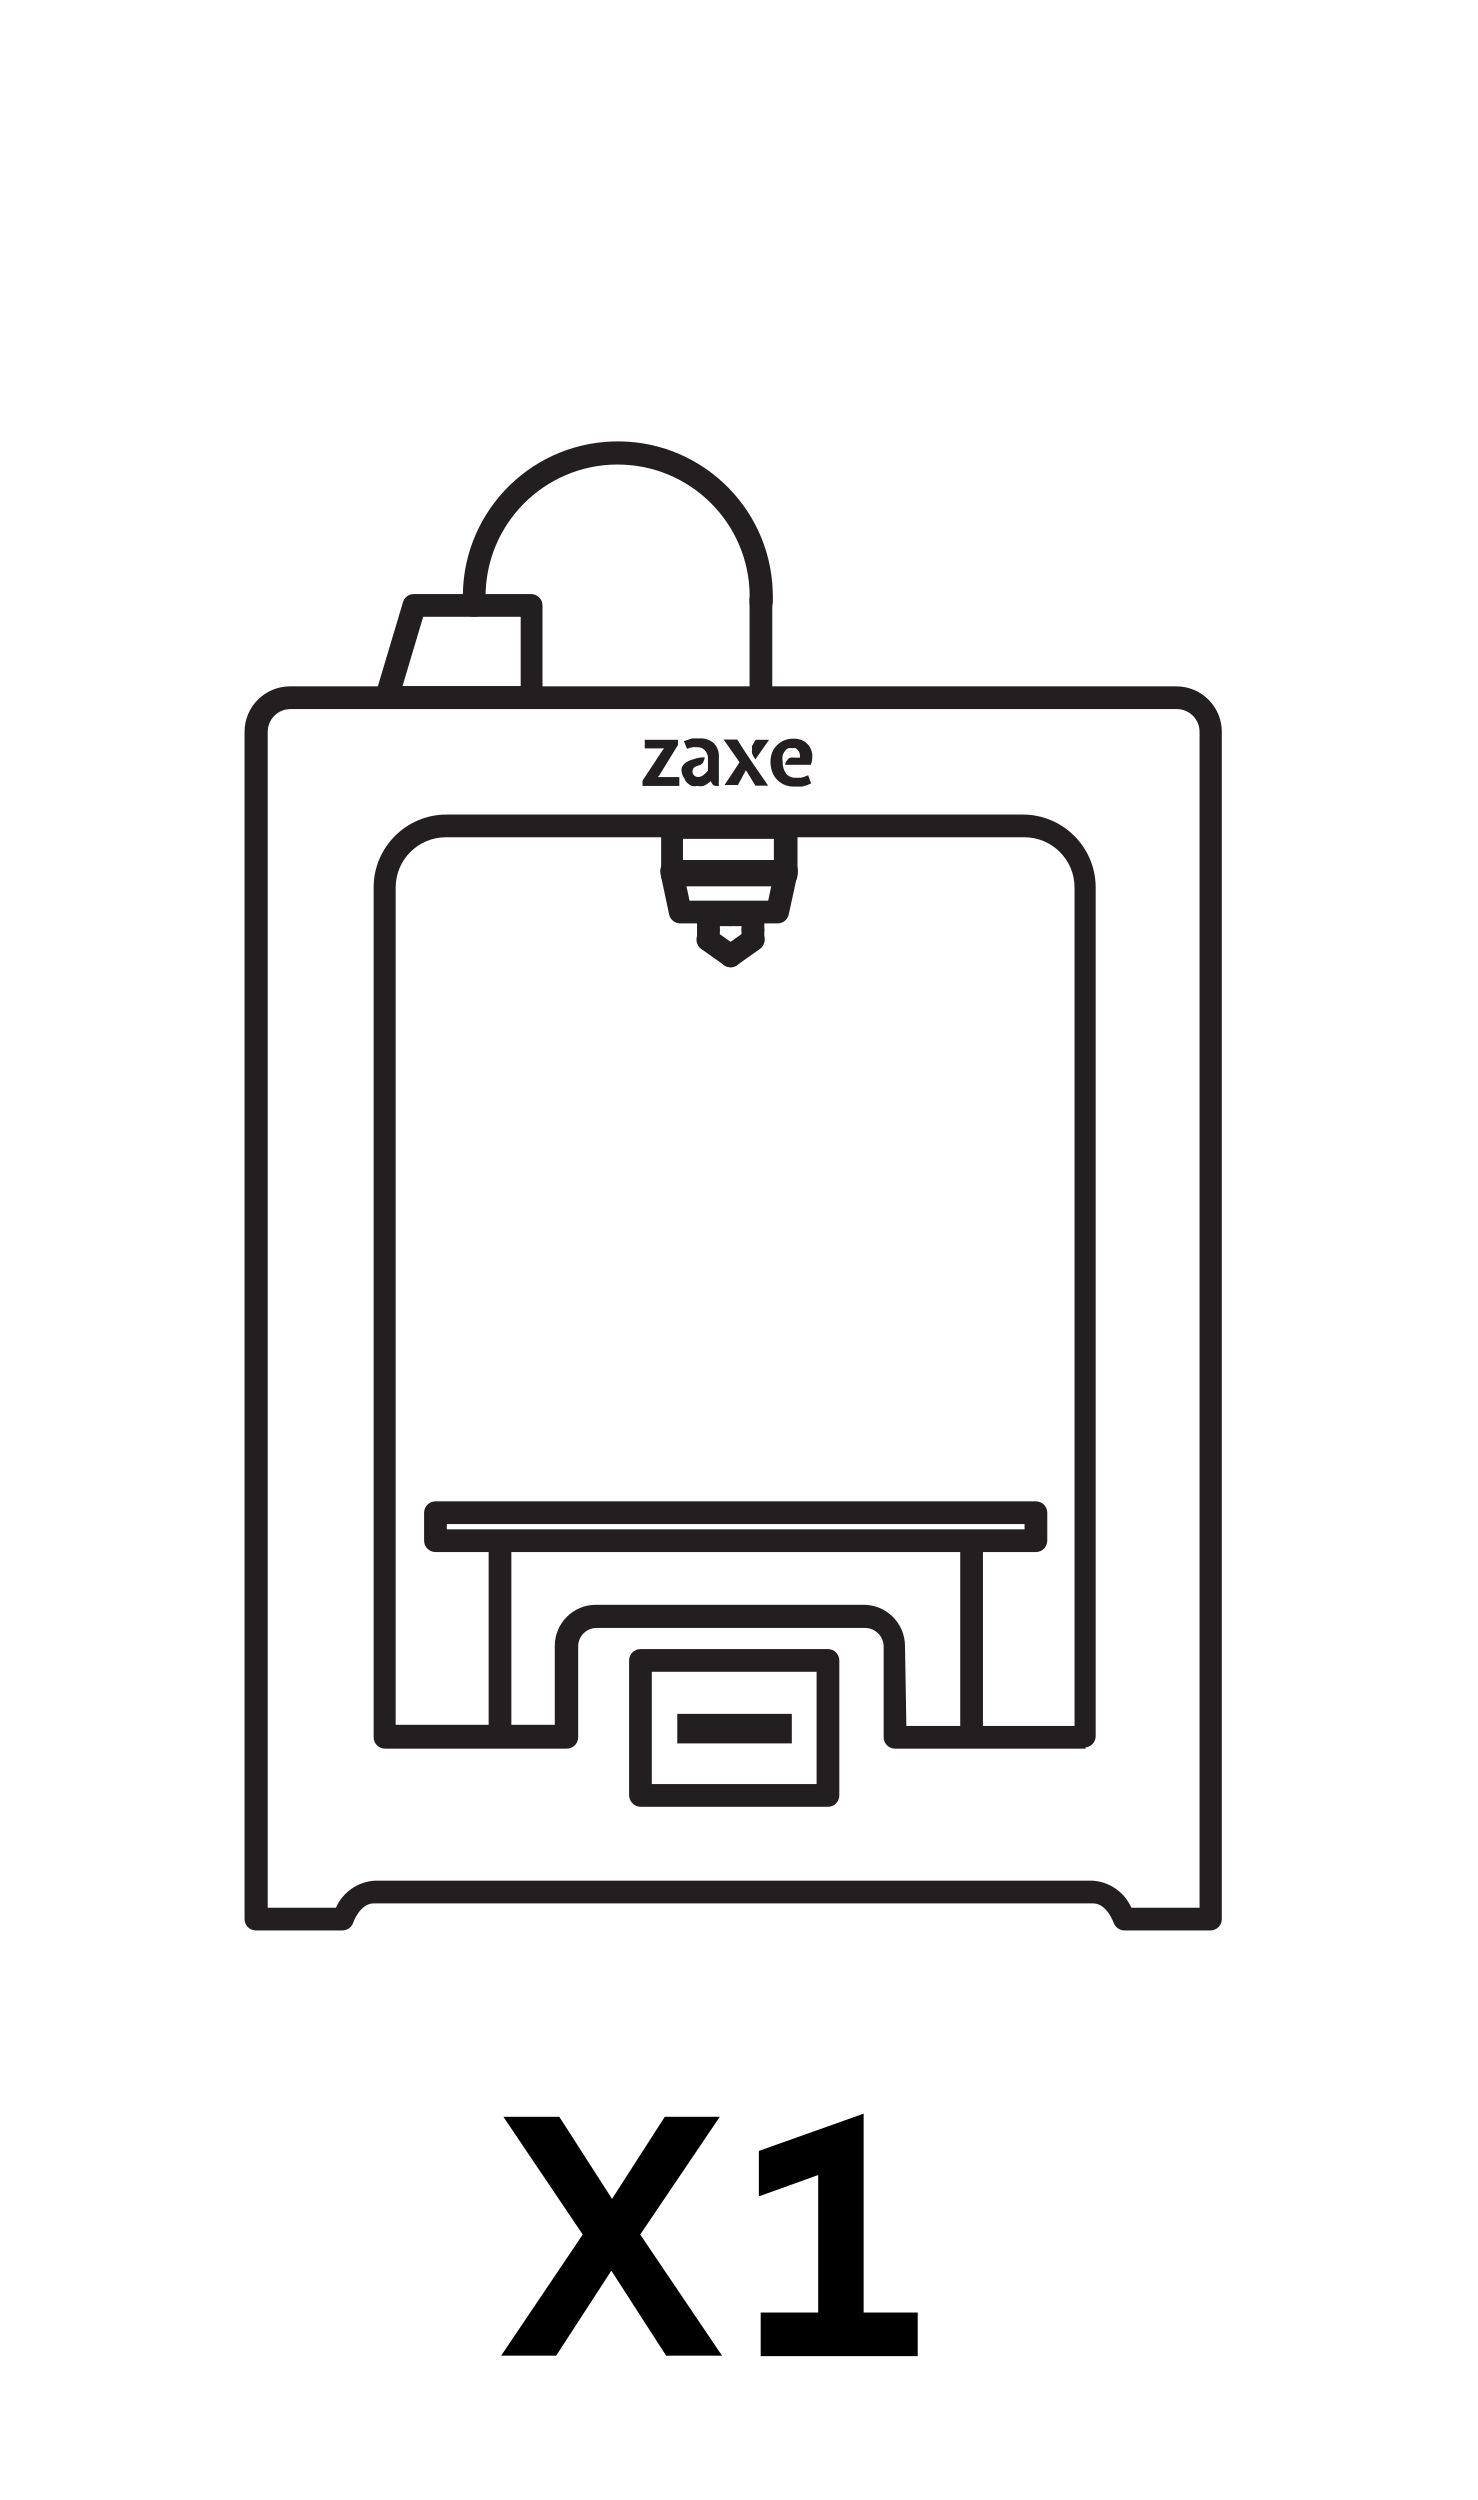
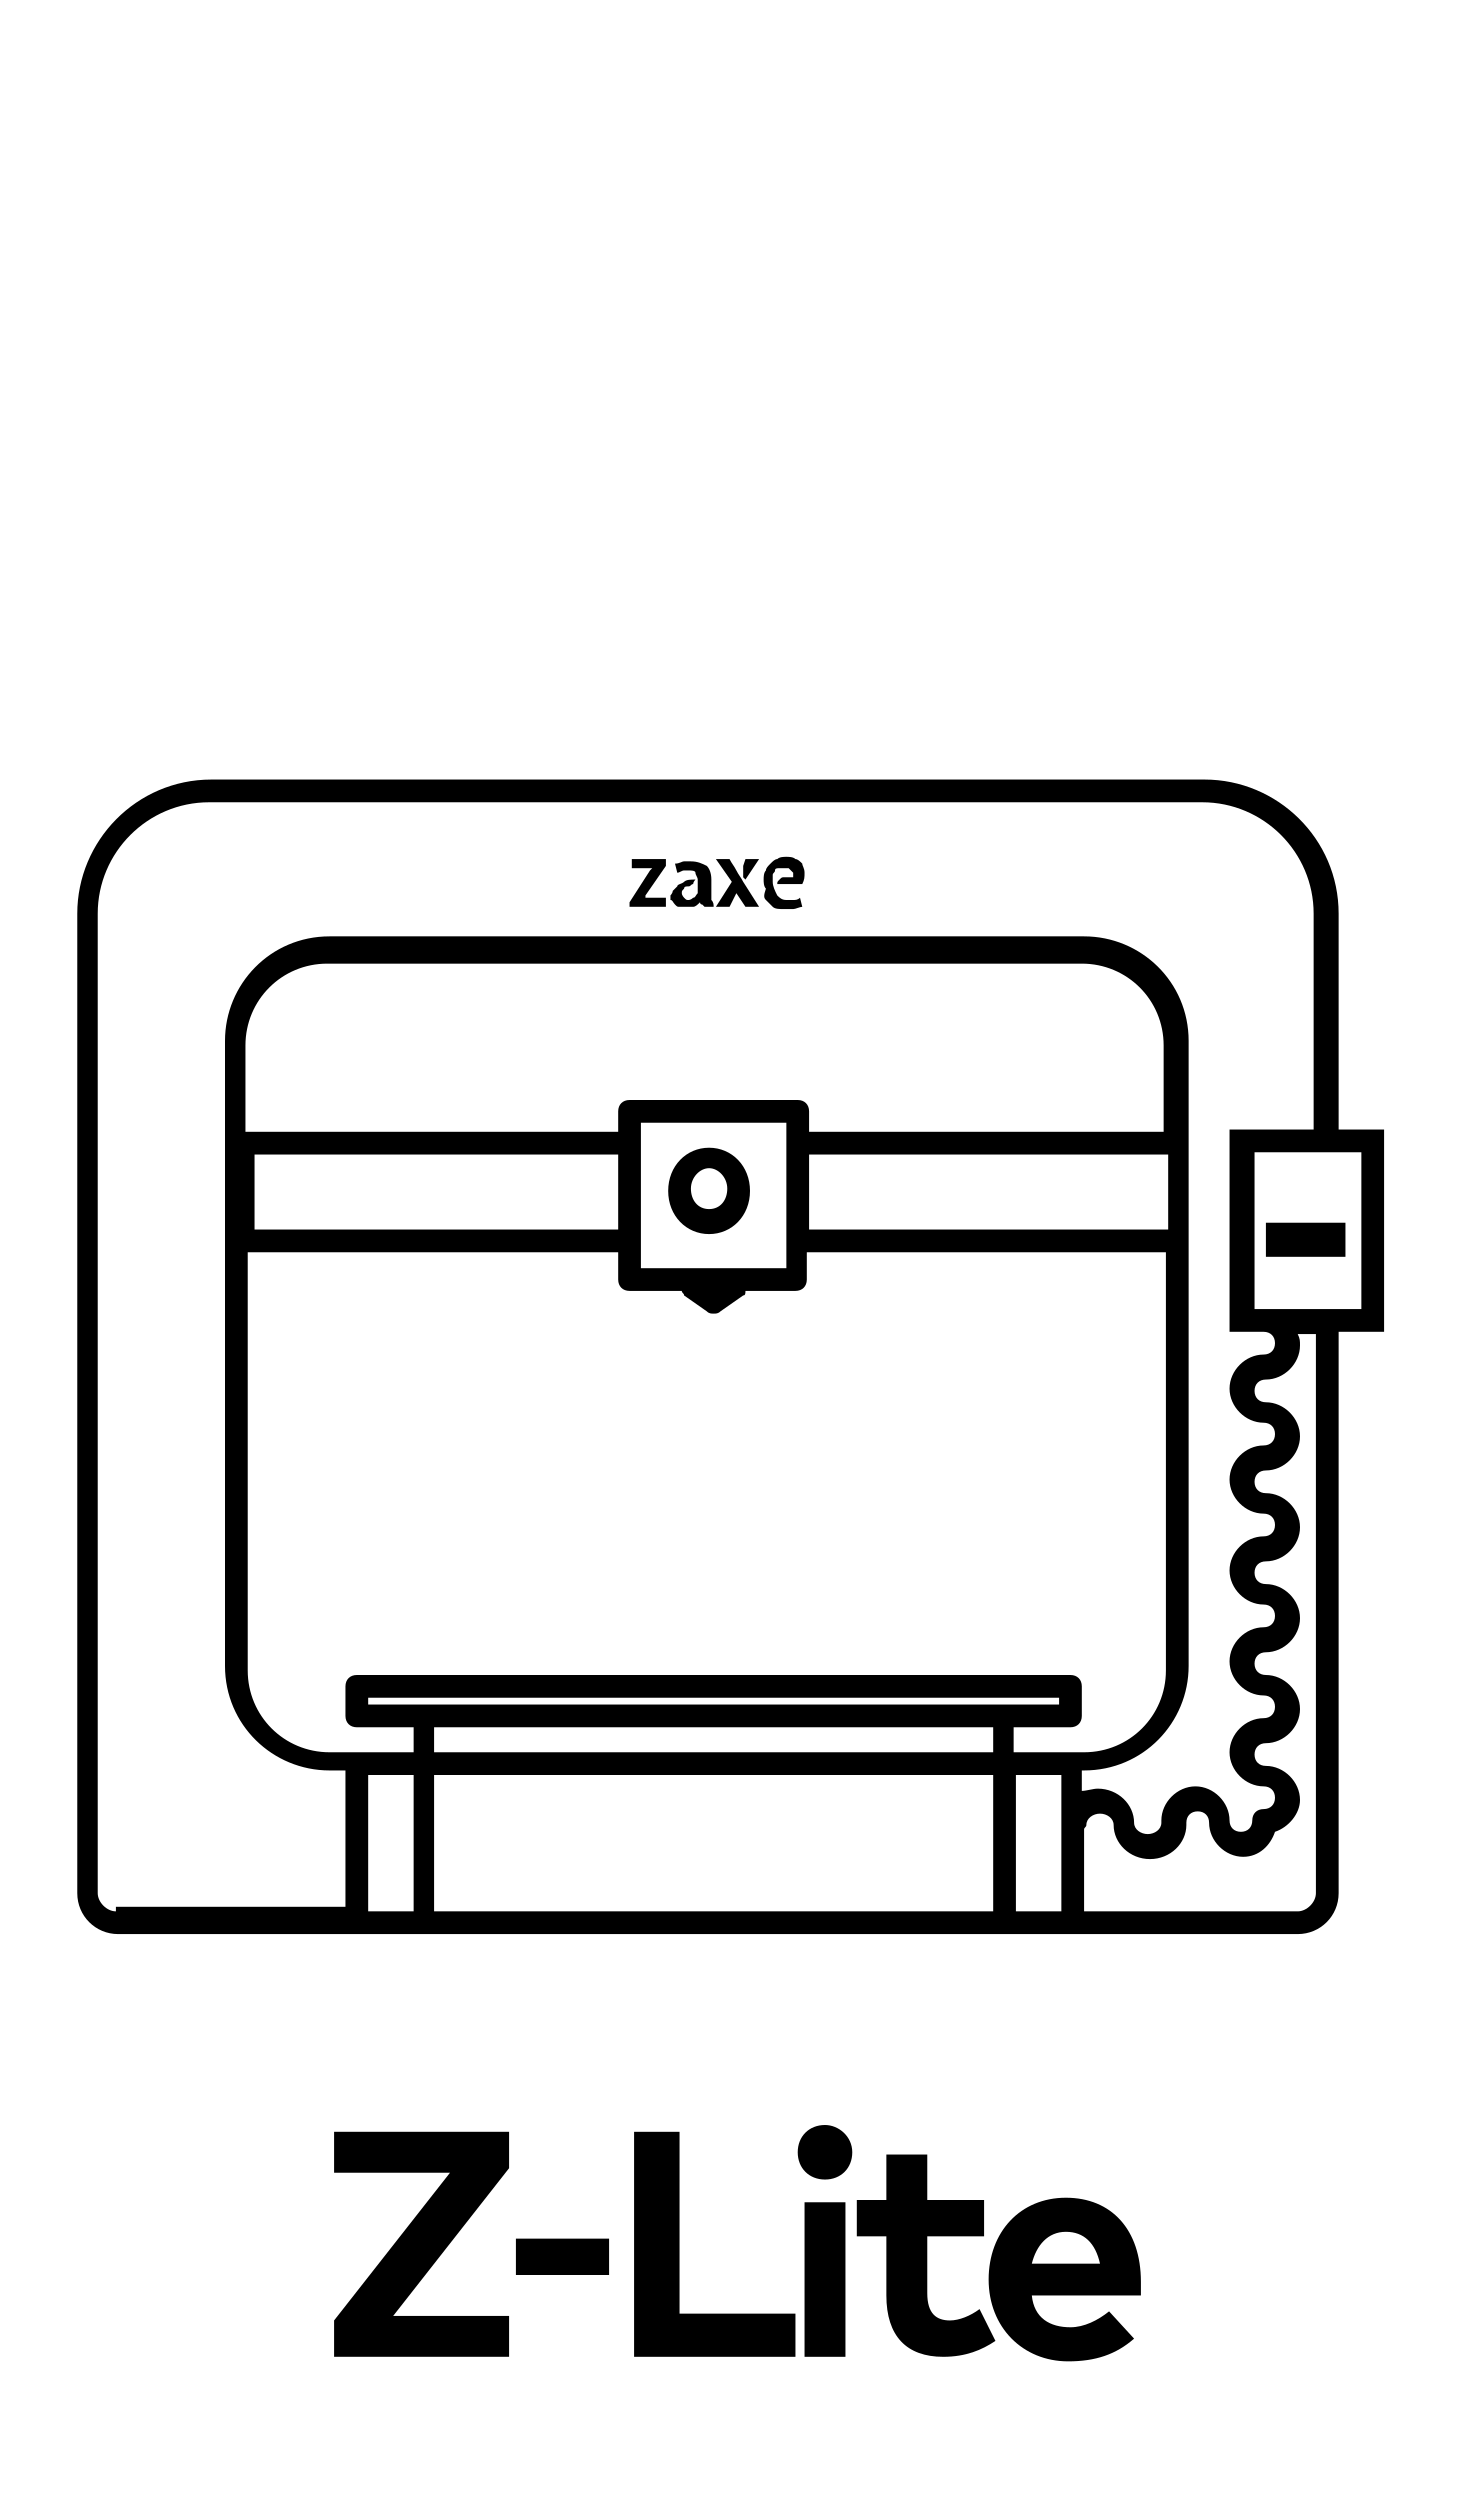
- <svg xmlns="http://www.w3.org/2000/svg" id="Layer_1" data-name="Layer 1" viewBox="0 0 65 110">
-   <defs>
-     <style>.cls-1{fill:#231f20;}</style>
-   </defs>
-   <g id="Layer_1-2" data-name="Layer 1-2">
-     <path d="M31.77,103.65H29.31L26.9,99.91l-2.43,3.74H22.05l3.59-5.33-3.49-5.18h2.46l2.32,3.61,2.32-3.61h2.42l-3.5,5.18Z" />
-     <path d="M36,95.7l-2.61.94v-2L38,93v8.75h2.38v1.92H33.47v-1.92H36Z" />
-     <path class="cls-1" d="M23.41,31.19H17a.48.48,0,0,1-.4-.2.46.46,0,0,1-.08-.44l1.21-4.05a.49.49,0,0,1,.48-.36h5.16a.5.5,0,0,1,.5.5v4.05A.5.5,0,0,1,23.41,31.19Zm-5.7-1h5.2V27.14H18.62Z" />
-     <path class="cls-1" d="M53.25,84.94h-3.8A.52.52,0,0,1,49,84.6s-.3-.85-.9-.85H16.44c-.6,0-.9.84-.9.85a.51.51,0,0,1-.48.34h-3.8a.5.5,0,0,1-.5-.5V32.2a2,2,0,0,1,2-2h39a2,2,0,0,1,2,2V84.44a.5.5,0,0,1-.5.5Zm-3.47-1h3V32.2a1,1,0,0,0-1-1h-39a1,1,0,0,0-1,1V83.94h3a2,2,0,0,1,1.71-1.19H48.07A2,2,0,0,1,49.78,83.94Zm-2-7h-8.4a.5.5,0,0,1-.5-.5v-4a.82.82,0,0,0-.82-.81H26.25a.81.81,0,0,0-.81.81v4a.5.5,0,0,1-.5.5h-8a.5.5,0,0,1-.5-.5V39.05a3.21,3.21,0,0,1,3.21-3.21H45a3.21,3.21,0,0,1,3.21,3.21V76.39a.5.5,0,0,1-.46.5Zm-7.9-1h7.4V39.05a2.21,2.21,0,0,0-2.21-2.21H19.62a2.21,2.21,0,0,0-2.21,2.21h0V75.89h7V72.42a1.81,1.81,0,0,1,1.81-1.81H38a1.82,1.82,0,0,1,1.82,1.81Z" />
-     <path class="cls-1" d="M36.43,79.5H28.18a.52.52,0,0,1-.5-.5V73.06a.5.5,0,0,1,.5-.5h8.25a.5.5,0,0,1,.5.5V79A.5.5,0,0,1,36.43,79.5Zm-7.75-1h7.25V73.56H28.68Z" />
-     <path class="cls-1" d="M45.58,68.29H19.16a.5.5,0,0,1-.5-.5V66.56a.5.5,0,0,1,.5-.5H45.58a.5.5,0,0,1,.5.5v1.23A.5.5,0,0,1,45.58,68.29Zm-25.92-1H45.08v-.23H19.66Z" />
-     <path class="cls-1" d="M22,76.81a.5.5,0,0,1-.5-.5V68.19a.5.5,0,0,1,1,0v8.12A.5.5,0,0,1,22,76.81Z" />
-     <path class="cls-1" d="M42.75,76.81a.5.5,0,0,1-.5-.5V68.19a.5.5,0,0,1,1,0v8.12A.5.5,0,0,1,42.75,76.81Z" />
-     <path class="cls-1" d="M20.87,27.14a.5.5,0,0,1-.5-.5v-.27a.5.5,0,0,1,1,0v.27A.52.52,0,0,1,20.87,27.14Z" />
-     <path class="cls-1" d="M33.48,31a.5.5,0,0,1-.5-.5V26.37a.5.5,0,1,1,1,0v4.15A.5.5,0,0,1,33.48,31Z" />
-     <path class="cls-1" d="M33.48,27a.5.5,0,0,1-.5-.5A5.81,5.81,0,1,0,21.37,26a3.84,3.84,0,0,0,0,.48.52.52,0,0,1-.5.5.5.5,0,0,1-.5-.5A6.81,6.81,0,1,1,34,26a4.51,4.51,0,0,1,0,.52A.52.52,0,0,1,33.48,27Z" />
-     <rect class="cls-1" x="29.8" y="75.41" width="5.04" height="1.3" />
-     <path class="cls-1" d="M32.15,42.56a.47.47,0,0,1-.3-.1l-1-.71a.5.5,0,0,1,.59-.81h0l1,.71a.51.51,0,0,1,.11.7A.52.52,0,0,1,32.15,42.56Z" />
-     <path class="cls-1" d="M32.15,42.56a.52.52,0,0,1-.41-.21.51.51,0,0,1,.11-.7l1-.71a.5.5,0,0,1,.59.81h0l-1,.71A.43.43,0,0,1,32.15,42.56Z" />
-     <path class="cls-1" d="M31.17,41.85a.5.5,0,0,1-.5-.5v-.44a.5.5,0,0,1,1,0v.44A.52.52,0,0,1,31.17,41.85Z" />
-     <path class="cls-1" d="M31.17,41.41a.5.5,0,0,1-.5-.5v-.66a.5.5,0,0,1,1,0v.66A.5.5,0,0,1,31.17,41.41Z" />
-     <path class="cls-1" d="M32.15,40.75h-1a.5.5,0,0,1,0-1h1a.5.5,0,0,1,.5.5A.52.52,0,0,1,32.15,40.75Z" />
-     <path class="cls-1" d="M33.13,41.85a.5.5,0,0,1-.5-.5v-.44a.5.5,0,0,1,1,0v.44A.52.52,0,0,1,33.13,41.85Z" />
-     <path class="cls-1" d="M33.13,41.41a.5.5,0,0,1-.5-.5v-.66a.5.5,0,0,1,1,0v.66A.5.5,0,0,1,33.13,41.41Z" />
-     <path class="cls-1" d="M33.13,40.75h-1a.5.5,0,0,1,0-1h1a.5.5,0,0,1,.5.5A.52.52,0,0,1,33.13,40.75Z" />
-     <path class="cls-1" d="M34.59,39h-5a.5.5,0,0,1-.5-.5V36.41a.5.5,0,0,1,.5-.5h5a.5.5,0,0,1,.5.5v2.08A.51.51,0,0,1,34.59,39Zm-4.54-1h4V36.91h-4Z" />
-     <path class="cls-1" d="M34.2,40.63H29.93a.5.5,0,0,1-.49-.4l-.38-1.79a.5.5,0,0,1,.4-.6h5.09A.51.51,0,0,1,35,38a.53.53,0,0,1,.1.42l-.39,1.79A.5.5,0,0,1,34.2,40.63Zm-3.86-1H33.8l.17-.8h-3.8Z" />
-     <path class="cls-1" d="M28.37,32.55h1.46v.23L29,34.13l-.06.06h.95v.39H28.27v-.23L29.16,33l.06-.07h-.85Z" />
-     <path class="cls-1" d="M31.42,34.57a.2.2,0,0,1-.09-.09l-.06-.11v0a1.06,1.06,0,0,1-.31.21.66.66,0,0,1-.28,0,.53.53,0,0,1-.25,0,.8.8,0,0,1-.19-.13.39.39,0,0,1-.12-.19A.58.58,0,0,1,30,34a.45.45,0,0,1,0-.23.5.5,0,0,1,.17-.21,1,1,0,0,1,.33-.15,1.48,1.48,0,0,1,.51-.09.68.68,0,0,1-.08.24.32.32,0,0,1-.18.12.44.44,0,0,0-.22.1.27.27,0,0,0-.06.17.22.22,0,0,0,.07.17.28.28,0,0,0,.17.07.4.4,0,0,0,.23-.08,1.34,1.34,0,0,0,.21-.2v-.59A.52.52,0,0,0,31,33a.41.41,0,0,0-.32-.12.74.74,0,0,0-.21,0,1.09,1.09,0,0,0-.24.07l-.14-.34.36-.12h.32a.89.89,0,0,1,.64.21.82.82,0,0,1,.22.63v1a2,2,0,0,0,0,.26Z" />
-     <path class="cls-1" d="M33.8,34.57h-.56l-.42-.68h0l-.35.65h-.59l.66-1-.7-1h.6l.31.49.32.48Z" />
-     <path class="cls-1" d="M35.19,33.34a.49.49,0,0,0,0-.17.41.41,0,0,0-.07-.15.52.52,0,0,0-.11-.1.43.43,0,0,0-.16,0,.43.43,0,0,0-.16,0,.3.3,0,0,0-.14.11.56.56,0,0,0-.11.2.66.66,0,0,0,0,.28.82.82,0,0,0,.15.53.49.49,0,0,0,.4.18h.26a1.63,1.63,0,0,0,.31-.11l.13.36a1.82,1.82,0,0,1-.39.14h-.37a1,1,0,0,1-.46-.1,1,1,0,0,1-.32-.25.92.92,0,0,1-.19-.35,1.32,1.32,0,0,1-.06-.39,1.26,1.26,0,0,1,.08-.43,1,1,0,0,1,.54-.52,1.09,1.09,0,0,1,.4-.07.88.88,0,0,1,.39.08.75.75,0,0,1,.29.24.84.84,0,0,1,.14.37,1.19,1.19,0,0,1-.06.46H34.54a.46.46,0,0,1,.12-.23.21.21,0,0,1,.18-.09Z" />
-     <path class="cls-1" d="M33.25,32.55h.59l-.6.86a.44.44,0,0,1-.08-.11,1,1,0,0,1-.07-.15.49.49,0,0,1,0-.17.43.43,0,0,1,0-.16Z" />
+ <svg xmlns="http://www.w3.org/2000/svg" version="1.1" id="Layer_1" x="0px" y="0px" viewBox="0 0 65 110" style="enable-background:new 0 0 65 110;" xml:space="preserve">
+   <g>
+     <path d="M31.2,50.5c-1,0-1.8,0.8-1.8,1.9s0.8,1.9,1.8,1.9s1.8-0.8,1.8-1.9S32.2,50.5,31.2,50.5z M31.2,53.2c-0.5,0-0.8-0.4-0.8-0.9   s0.4-0.9,0.8-0.9s0.8,0.4,0.8,0.9S31.7,53.2,31.2,53.2z" />
+     <path d="M60.9,49.7h-2v-9.5c0-3.3-2.7-5.9-5.9-5.9H9.3c-3.3,0-5.9,2.7-5.9,5.9v43.1c0,1,0.8,1.8,1.8,1.8h10h32.5h9.4   c1,0,1.8-0.8,1.8-1.8V58.7c0,0,0-0.1,0-0.1h2V49.7z M5.1,84.1c-0.4,0-0.8-0.4-0.8-0.8V40.2c0-2.7,2.2-4.9,4.9-4.9h43.7   c2.7,0,4.9,2.2,4.9,4.9v9.5h-3.7v8.9h1.5c0.3,0,0.5,0.2,0.5,0.5c0,0.3-0.2,0.5-0.5,0.5c-0.8,0-1.5,0.7-1.5,1.5s0.7,1.5,1.5,1.5   c0.3,0,0.5,0.2,0.5,0.5c0,0.3-0.2,0.5-0.5,0.5c-0.8,0-1.5,0.7-1.5,1.5s0.7,1.5,1.5,1.5c0.3,0,0.5,0.2,0.5,0.5   c0,0.3-0.2,0.5-0.5,0.5c-0.8,0-1.5,0.7-1.5,1.5c0,0.8,0.7,1.5,1.5,1.5c0.3,0,0.5,0.2,0.5,0.5c0,0.3-0.2,0.5-0.5,0.5   c-0.8,0-1.5,0.7-1.5,1.5s0.7,1.5,1.5,1.5c0.3,0,0.5,0.2,0.5,0.5c0,0.3-0.2,0.5-0.5,0.5c-0.8,0-1.5,0.7-1.5,1.5   c0,0.8,0.7,1.5,1.5,1.5c0.3,0,0.5,0.2,0.5,0.5c0,0.3-0.2,0.5-0.5,0.5c-0.3,0-0.5,0.2-0.5,0.5s-0.2,0.5-0.5,0.5   c-0.3,0-0.5-0.2-0.5-0.5c0-0.8-0.7-1.5-1.5-1.5s-1.5,0.7-1.5,1.5c0,0.1,0,0.1,0,0.1h0c0,0.3-0.3,0.5-0.6,0.5   c-0.3,0-0.6-0.2-0.6-0.5c0-0.8-0.7-1.5-1.6-1.5c-0.2,0-0.5,0.1-0.7,0.1v-0.9h0.1c2.6,0,4.6-2.1,4.6-4.6v-6v-7v-5.9v-4.3v-4.3   c0-2.6-2.1-4.6-4.6-4.6H14.5c-2.6,0-4.6,2.1-4.6,4.6v14.5v7v6c0,2.6,2.1,4.6,4.6,4.6h0.7v6H5.1z M19.1,77.1V76h24.6v1.1H19.1z    M43.7,78.1v6H19.1v-6H43.7z M16.2,75v-0.3h30.4V75H16.2z M44.7,76h2.4c0.3,0,0.5-0.2,0.5-0.5v-1.3c0-0.3-0.2-0.5-0.5-0.5H15.7   c-0.3,0-0.5,0.2-0.5,0.5v1.3c0,0.3,0.2,0.5,0.5,0.5h2.5v1.1h-3h-0.7c-2,0-3.6-1.6-3.6-3.6v-6v-7v-5.4h16.3v1.2   c0,0.3,0.2,0.5,0.5,0.5H30c0,0.1,0.1,0.1,0.1,0.2l1,0.7c0,0,0,0,0,0c0.1,0.1,0.2,0.1,0.3,0.1c0,0,0,0,0,0c0,0,0,0,0,0s0,0,0,0   c0,0,0,0,0,0c0.1,0,0.2,0,0.3-0.1c0,0,0,0,0,0l1-0.7c0.1,0,0.1-0.1,0.1-0.2h2.2c0.3,0,0.5-0.2,0.5-0.5v-1.2h15.8v5.4v7v6   c0,2-1.6,3.6-3.6,3.6h-0.1h-3V76z M28.2,55.8v-6.4h6.4v0.8c0,0,0,0.1,0,0.1v4.3c0,0,0,0.1,0,0.1v1.1H28.2z M35.6,50.8h15.8v3.3   H35.6V50.8z M51.4,49.8H35.6v-0.9c0-0.3-0.2-0.5-0.5-0.5h-7.4c-0.3,0-0.5,0.2-0.5,0.5v0.9H10.8v-3.8c0-2,1.6-3.6,3.6-3.6h33.2   c2,0,3.6,1.6,3.6,3.6V49.8z M27.2,50.8v3.3h-16v-3.3H27.2z M16.2,78.1h2v6h-2V78.1z M44.7,84.1v-6h2v6H44.7z M57.9,58.7v24.6   c0,0.4-0.4,0.8-0.8,0.8h-9.4v-3.6c0-0.1,0.1-0.1,0.1-0.2c0-0.3,0.3-0.5,0.6-0.5c0.3,0,0.6,0.2,0.6,0.5c0,0.8,0.7,1.5,1.6,1.5   c0.9,0,1.6-0.7,1.6-1.5h0c0,0,0-0.1,0-0.1c0-0.3,0.2-0.5,0.5-0.5s0.5,0.2,0.5,0.5c0,0.8,0.7,1.5,1.5,1.5c0.7,0,1.2-0.5,1.4-1.1   c0.6-0.2,1.1-0.8,1.1-1.4c0-0.8-0.7-1.5-1.5-1.5c-0.3,0-0.5-0.2-0.5-0.5c0-0.3,0.2-0.5,0.5-0.5c0.8,0,1.5-0.7,1.5-1.5   s-0.7-1.5-1.5-1.5c-0.3,0-0.5-0.2-0.5-0.5s0.2-0.5,0.5-0.5c0.8,0,1.5-0.7,1.5-1.5s-0.7-1.5-1.5-1.5c-0.3,0-0.5-0.2-0.5-0.5   c0-0.3,0.2-0.5,0.5-0.5c0.8,0,1.5-0.7,1.5-1.5c0-0.8-0.7-1.5-1.5-1.5c-0.3,0-0.5-0.2-0.5-0.5c0-0.3,0.2-0.5,0.5-0.5   c0.8,0,1.5-0.7,1.5-1.5c0-0.8-0.7-1.5-1.5-1.5c-0.3,0-0.5-0.2-0.5-0.5s0.2-0.5,0.5-0.5c0.8,0,1.5-0.7,1.5-1.5c0-0.2,0-0.3-0.1-0.5   L57.9,58.7C57.9,58.7,57.9,58.7,57.9,58.7z M59.9,57.6h-4.7v-6.9h4.7V57.6z" />
+     <polygon points="29.3,39.5 28.4,39.5 28.4,39.5 28.4,39.4 29.3,38.1 29.3,37.8 27.8,37.8 27.8,38.2 28.6,38.2 28.7,38.2 28.6,38.3    27.7,39.7 27.7,39.9 29.3,39.9  " />
+     <path d="M29.7,39.8c0.1,0.1,0.1,0.1,0.2,0.1c0.1,0,0.2,0,0.3,0c0.1,0,0.2,0,0.3,0s0.2-0.1,0.3-0.2l0-0.1l0,0.1c0,0,0,0.1,0.1,0.1   c0,0,0.1,0.1,0.1,0.1h0.4c0-0.1,0-0.2-0.1-0.3c0-0.1,0-0.2,0-0.2v-0.7c0-0.3-0.1-0.5-0.2-0.6c-0.2-0.1-0.4-0.2-0.7-0.2   c-0.1,0-0.2,0-0.3,0s-0.2,0.1-0.4,0.1l0.1,0.4c0.1,0,0.2-0.1,0.3-0.1c0.1,0,0.1,0,0.2,0c0.1,0,0.3,0,0.3,0.1s0.1,0.2,0.1,0.3v0.6   c-0.1,0.1-0.1,0.2-0.2,0.2c-0.1,0.1-0.2,0.1-0.2,0.1c-0.1,0-0.1,0-0.2-0.1c0,0-0.1-0.1-0.1-0.2c0-0.1,0-0.1,0.1-0.2   c0-0.1,0.1-0.1,0.2-0.1c0.1,0,0.1-0.1,0.2-0.1c0-0.1,0.1-0.2,0.1-0.2c-0.2,0-0.4,0-0.5,0.1s-0.3,0.1-0.3,0.2   c-0.1,0.1-0.1,0.1-0.2,0.2c0,0.1-0.1,0.2-0.1,0.2c0,0.1,0,0.2,0,0.2C29.6,39.6,29.6,39.7,29.7,39.8z" />
+     <path d="M31.5,39.9h0.6l0.3-0.6l0.4,0.6h0.6l-0.7-1.1c-0.1-0.2-0.2-0.3-0.3-0.5c-0.1-0.2-0.2-0.3-0.3-0.5h-0.6l0.7,1L31.5,39.9z" />
+     <path d="M33.7,39.6c0.1,0.1,0.2,0.2,0.3,0.3c0.1,0.1,0.3,0.1,0.5,0.1c0.1,0,0.3,0,0.4,0c0.1,0,0.3-0.1,0.4-0.1l-0.1-0.4   c-0.1,0.1-0.2,0.1-0.3,0.1c-0.1,0-0.2,0-0.3,0c-0.2,0-0.3-0.1-0.4-0.2C34.1,39.2,34,39,34,38.8c0-0.1,0-0.2,0-0.3   c0-0.1,0.1-0.1,0.1-0.2c0-0.1,0.1-0.1,0.2-0.1c0.1,0,0.1,0,0.2,0c0.1,0,0.1,0,0.2,0c0,0,0.1,0.1,0.1,0.1c0,0,0.1,0.1,0.1,0.1   c0,0.1,0,0.1,0,0.2h-0.4c-0.1,0-0.1,0-0.2,0.1c-0.1,0.1-0.1,0.1-0.1,0.2h1.1c0.1-0.2,0.1-0.3,0.1-0.5s-0.1-0.3-0.1-0.4   c-0.1-0.1-0.2-0.2-0.3-0.2c-0.1-0.1-0.3-0.1-0.4-0.1c-0.1,0-0.3,0-0.4,0.1c-0.1,0-0.2,0.1-0.3,0.2c-0.1,0.1-0.2,0.2-0.2,0.3   c-0.1,0.1-0.1,0.3-0.1,0.4c0,0.1,0,0.3,0.1,0.4C33.6,39.4,33.6,39.5,33.7,39.6z" />
+     <path d="M32.7,38.6c0,0,0.1,0.1,0.1,0.1l0.6-0.9h-0.6l-0.1,0.3c0,0.1,0,0.1,0,0.2s0,0.1,0,0.2C32.7,38.5,32.7,38.5,32.7,38.6z" />
+     <rect x="55.7" y="53.8" width="3.5" height="1.5" />
+     <polygon points="14.7,95.6 19.8,95.6 14.7,102.1 14.7,103.7 22.4,103.7 22.4,101.9 17.3,101.9 22.4,95.4 22.4,93.8 14.7,93.8  " />
+     <rect x="22.7" y="98.5" width="4.1" height="1.6" />
+     <polygon points="29.9,93.8 27.9,93.8 27.9,103.7 35,103.7 35,101.8 29.9,101.8  " />
+     <rect x="35.4" y="96.9" width="1.8" height="6.8" />
+     <path d="M36.3,93.5c-0.7,0-1.2,0.5-1.2,1.2s0.5,1.2,1.2,1.2c0.7,0,1.2-0.5,1.2-1.2S36.9,93.5,36.3,93.5z" />
+     <path d="M41.8,102.1c-0.6,0-1-0.3-1-1.2v-2.5h2.5v-1.6h-2.5v-2h-1.8v2h-1.3v1.6h1.3v2.6c0,1.8,0.9,2.7,2.5,2.7c1,0,1.7-0.3,2.3-0.7   l-0.7-1.4C42.7,101.9,42.2,102.1,41.8,102.1z" />
+     <path d="M46.9,96.7c-2,0-3.4,1.5-3.4,3.6s1.5,3.6,3.5,3.6c1.2,0,2.1-0.3,2.9-1l-1.1-1.2c-0.5,0.4-1.1,0.7-1.7,0.7   c-0.9,0-1.6-0.4-1.7-1.4h4.8c0-0.2,0-0.4,0-0.6C50.2,98.1,48.9,96.7,46.9,96.7z M45.4,99.6c0.2-0.8,0.7-1.4,1.5-1.4   c0.8,0,1.3,0.5,1.5,1.4H45.4z" />
  </g>
</svg>
